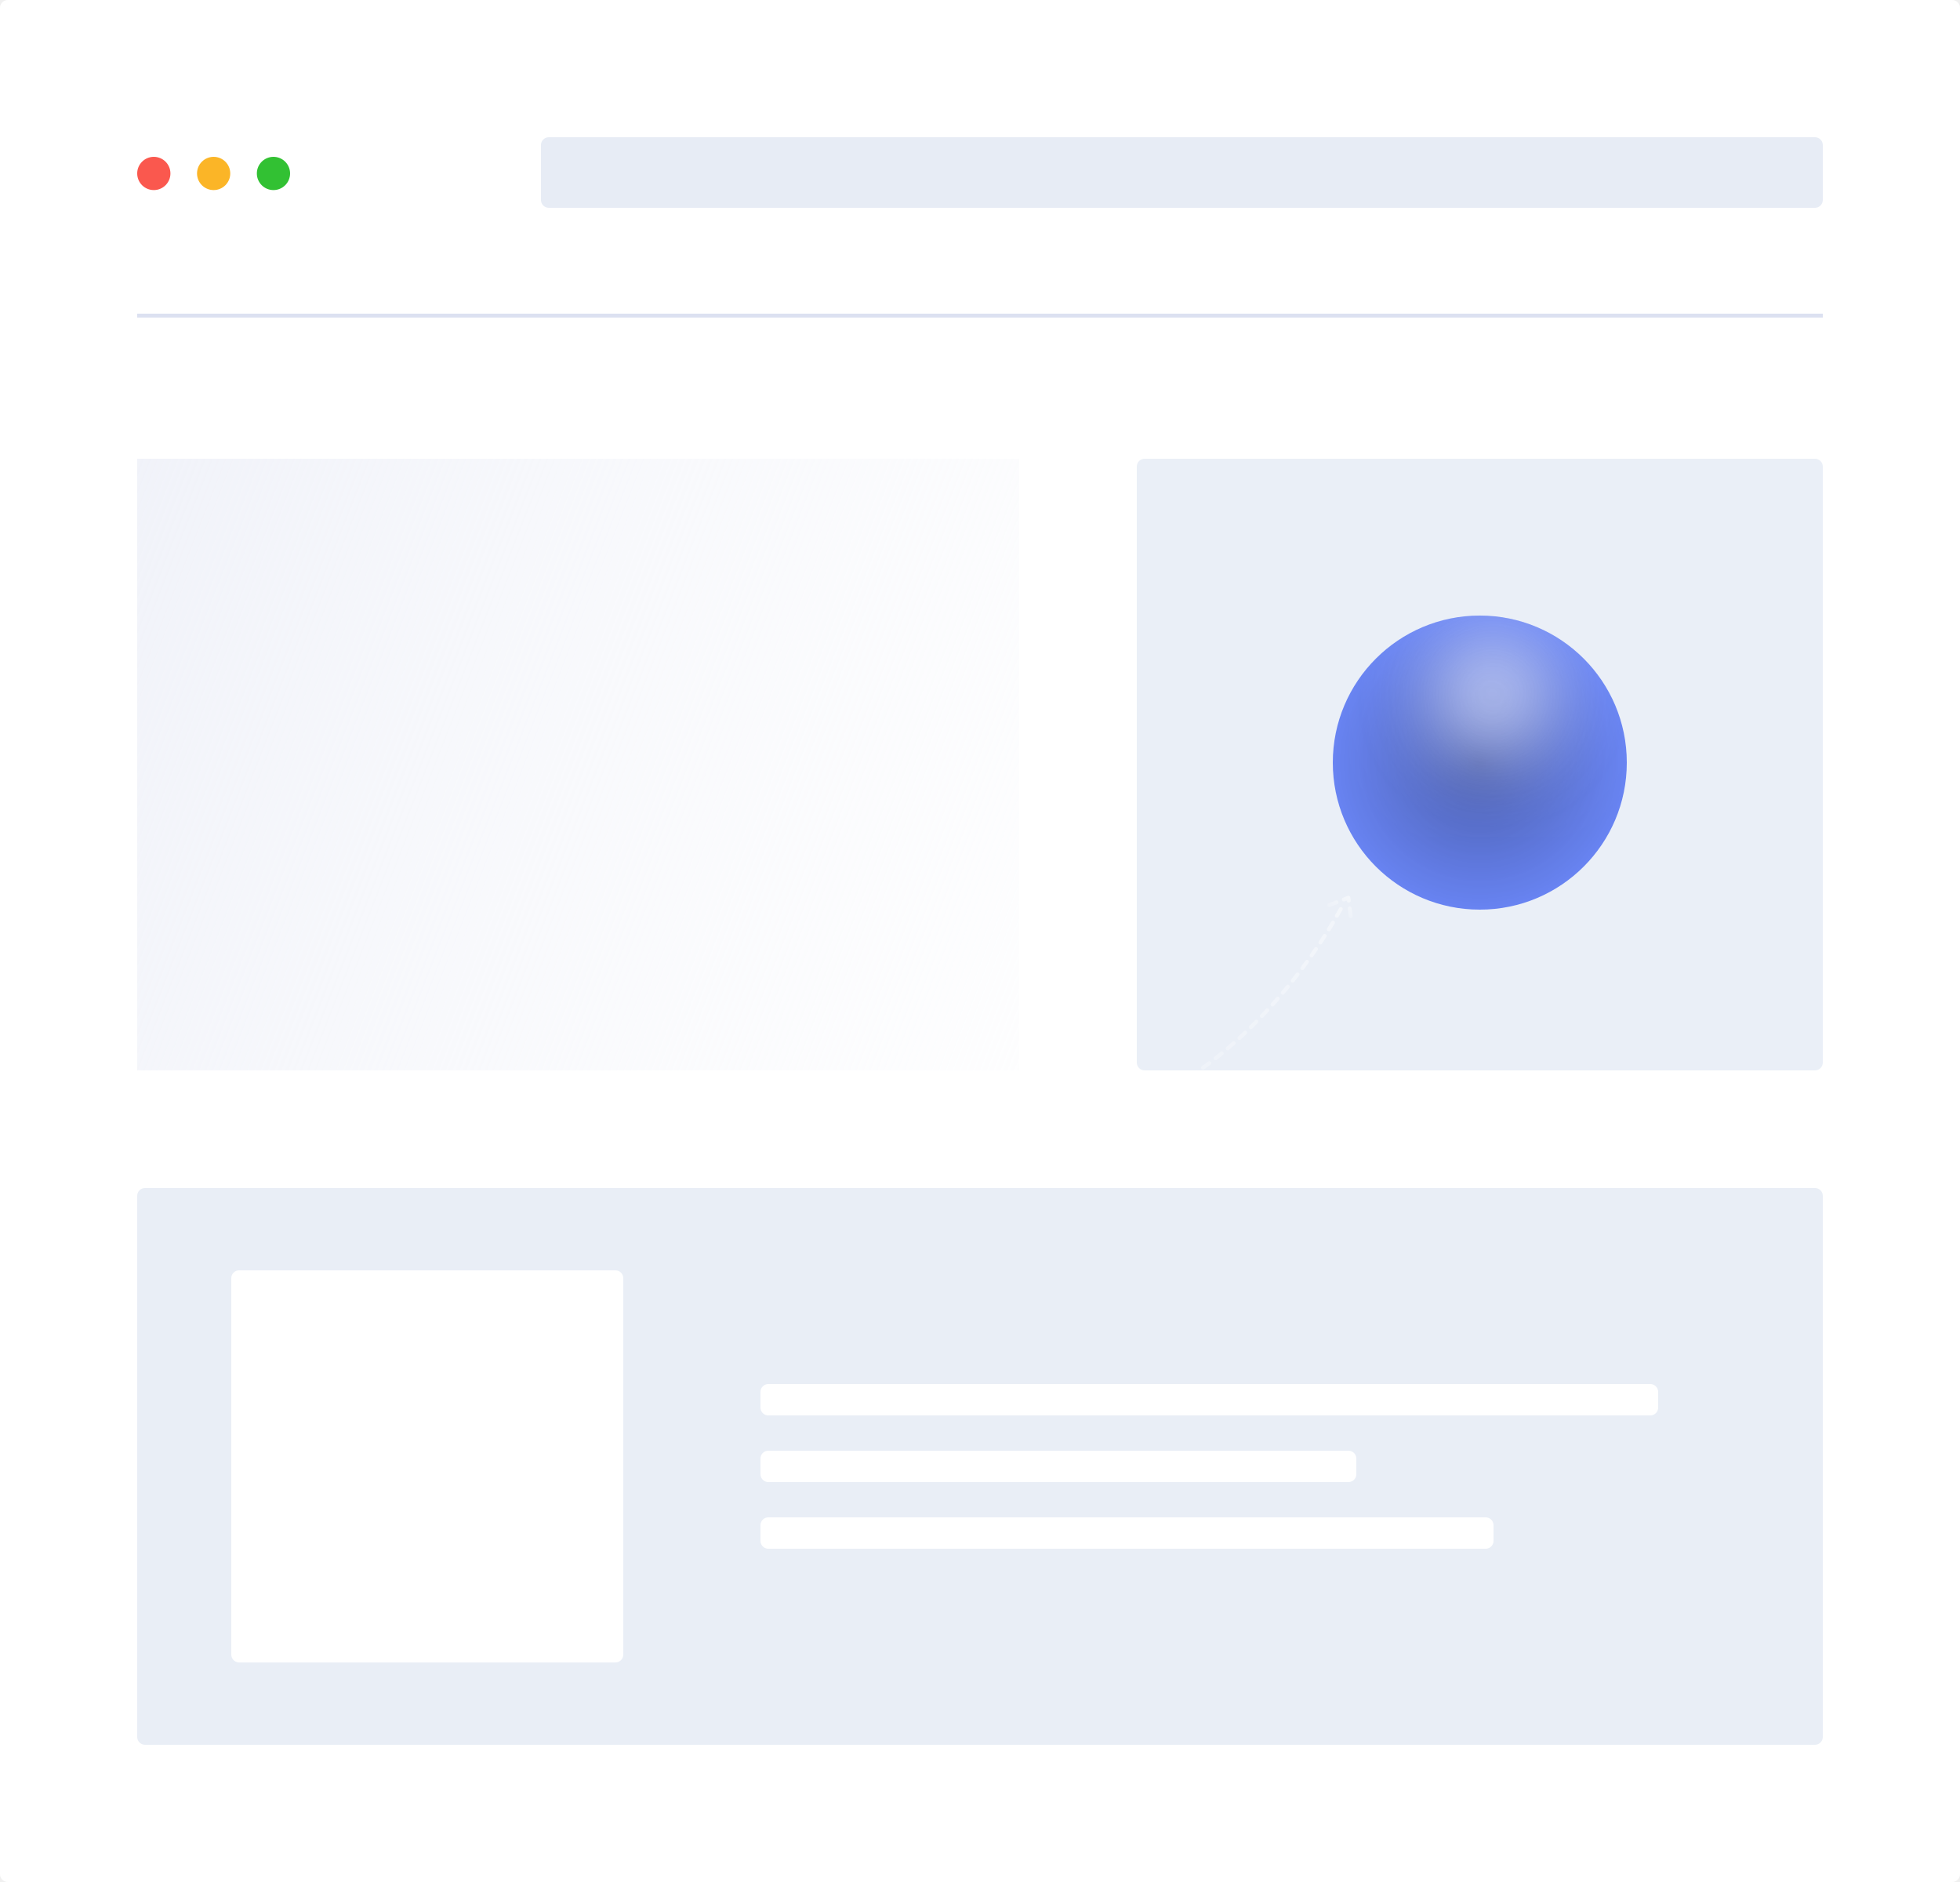
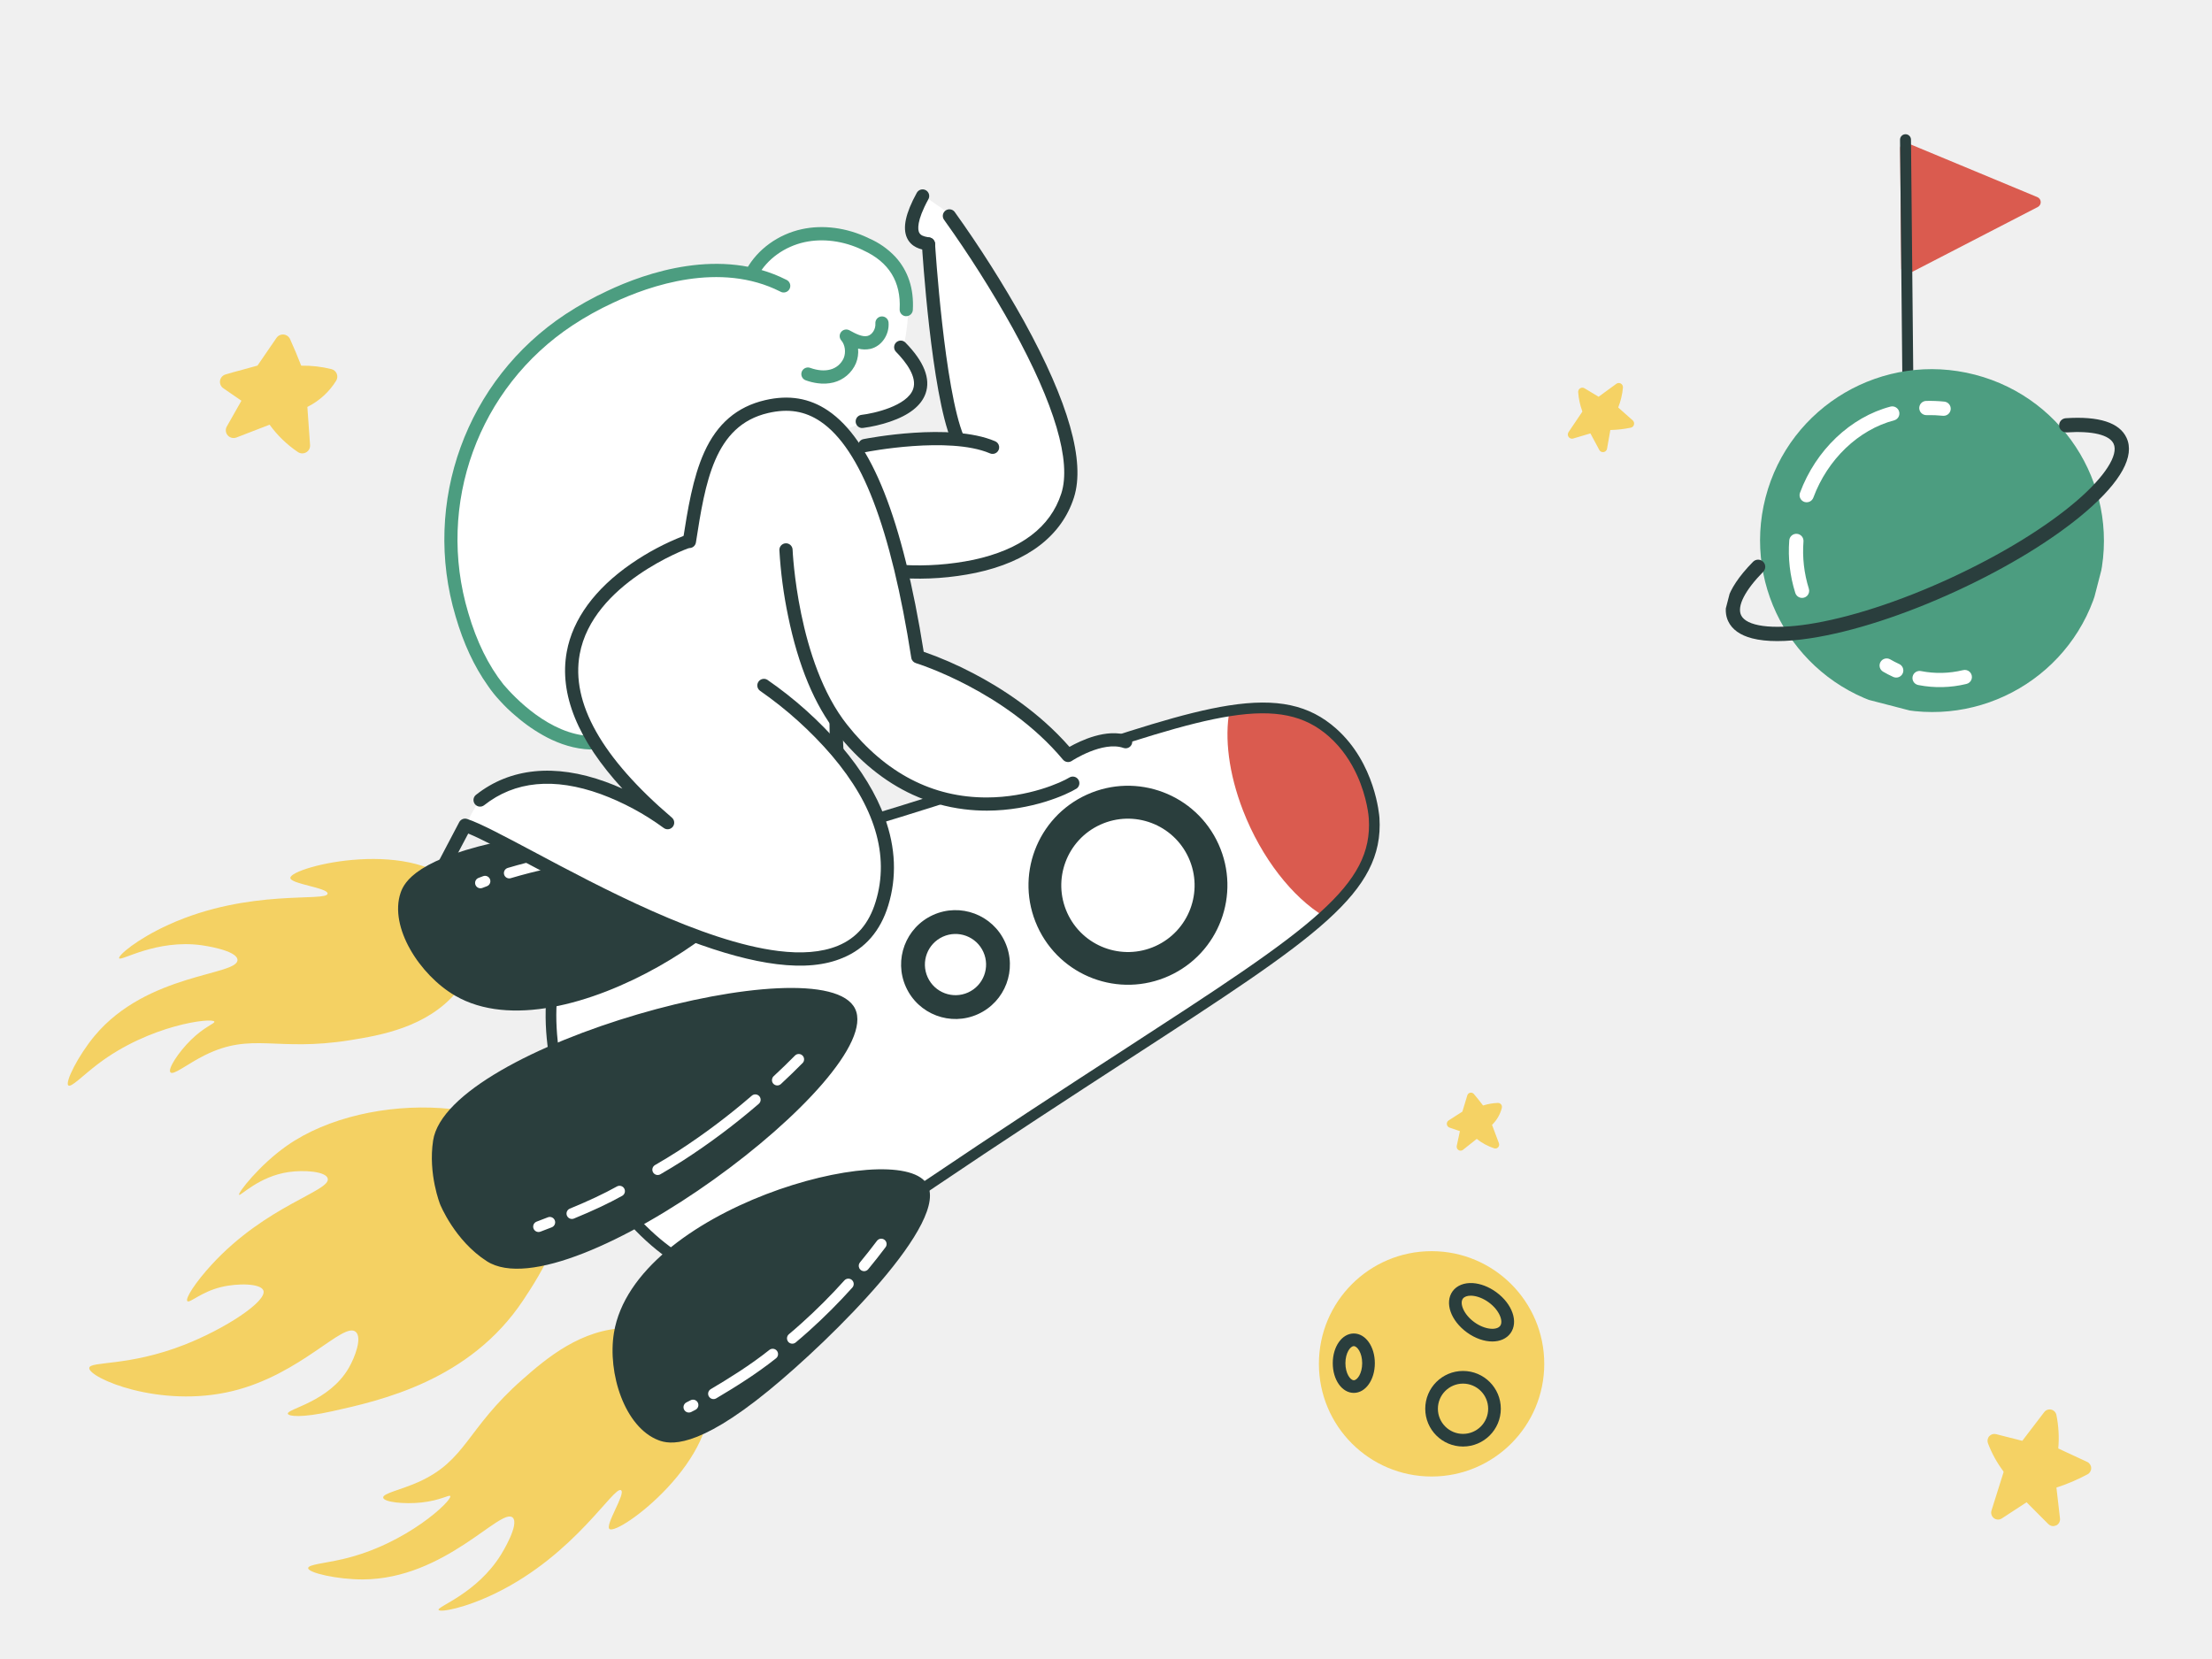
- <svg xmlns="http://www.w3.org/2000/svg" width="500" height="480" viewBox="0 0 500 480" fill="none">
-   <rect width="500" height="480" rx="2" fill="white" />
-   <rect x="35" y="117" width="225" height="156" fill="url(#paint0_linear_1028_964)" />
-   <line x1="35" y1="80.5" x2="465" y2="80.5" stroke="#DCE1F1" />
-   <rect x="290" y="117" width="175" height="156" rx="2" fill="#EAEFF7" />
-   <rect x="35" y="303" width="430" height="142" rx="2" fill="#E9EEF6" />
-   <rect x="194" y="353" width="229" height="8" rx="2" fill="white" />
-   <rect x="194" y="370" width="152" height="8" rx="2" fill="white" />
-   <rect x="194" y="387" width="187" height="8" rx="2" fill="white" />
-   <rect x="59" y="324" width="100" height="100" rx="2" fill="white" />
-   <rect x="138" y="35" width="327" height="18" rx="2" fill="#E7ECF5" />
-   <circle cx="39.239" cy="44.239" r="4.239" fill="#FA584E" />
-   <circle cx="54.5" cy="44.239" r="4.239" fill="#FBB527" />
-   <circle cx="69.761" cy="44.239" r="4.239" fill="#32C133" />
-   <circle opacity="0.8" cx="377.5" cy="194.5" r="37.5" fill="#4A6CF7" />
-   <mask id="mask0_1028_964" style="mask-type:alpha" maskUnits="userSpaceOnUse" x="340" y="157" width="75" height="75">
-     <circle opacity="0.8" cx="377.5" cy="194.5" r="37.5" fill="#4A6CF7" />
-   </mask>
-   <g mask="url(#mask0_1028_964)">
-     <circle opacity="0.8" cx="377.5" cy="194.5" r="37.5" fill="url(#paint1_radial_1028_964)" />
-     <g opacity="0.8" filter="url(#filter0_f_1028_964)">
-       <circle cx="380.809" cy="176.853" r="15.441" fill="white" />
-     </g>
+ <svg xmlns="http://www.w3.org/2000/svg" viewBox="0 0 1600 1200" width="1600" height="1200">
+   <g transform="translate(1302.0 106.0) rotate(36.68758 83.5 118.5) scale(1.319532 1.321004)">
+     <svg width="126.56" height="179.409" viewBox="0 0 126.56 179.409">
+       <path d="m83.194 4.313-34.74 71.18c-.45.94-1.36 1.57-2.4 1.67-.1.01-.2.02-.29.02-.94 0-1.82-.44-2.39-1.19l-39.91-52.44a3.01 3.01 0 0 1-.45-2.81c.34-.95 1.13-1.67 2.11-1.91L79.774.093c1.13-.29 2.32.11 3.06 1.02a3 3 0 0 1 .36 3.2z" fill="#DA5B4F" />
+       <path d="M123.562 179.409a2.998 2.998 0 0 1-2.39-1.183L.613 19.816a3 3 0 0 1 4.774-3.634l120.56 158.41a3 3 0 0 1-2.385 4.817z" fill="#2A3E3D" />
+     </svg>
  </g>
-   <path d="M342.034 231.847C324.964 262.749 277.939 313.186 226.394 267.718" stroke="url(#paint2_linear_1028_964)" stroke-linecap="round" stroke-linejoin="round" stroke-dasharray="2 2" />
-   <path d="M339.077 230.867L343.973 228.971L344.562 233.656" stroke="url(#paint3_linear_1028_964)" stroke-linecap="round" stroke-linejoin="round" stroke-dasharray="2 2" />
-   <defs>
-     <filter id="filter0_f_1028_964" x="344.368" y="140.412" width="72.882" height="72.883" filterUnits="userSpaceOnUse" color-interpolation-filters="sRGB">
-       <feFlood flood-opacity="0" result="BackgroundImageFix" />
-       <feBlend mode="normal" in="SourceGraphic" in2="BackgroundImageFix" result="shape" />
-       <feGaussianBlur stdDeviation="10.5" result="effect1_foregroundBlur_1028_964" />
-     </filter>
-     <linearGradient id="paint0_linear_1028_964" x1="434.5" y1="210" x2="48.223" y2="58.807" gradientUnits="userSpaceOnUse">
-       <stop stop-color="white" stop-opacity="0" />
-       <stop offset="1" stop-color="#F0F2F9" />
-     </linearGradient>
-     <radialGradient id="paint1_radial_1028_964" cx="0" cy="0" r="1" gradientUnits="userSpaceOnUse" gradientTransform="translate(377.5 194.5) rotate(90) scale(40.2574)">
-       <stop stop-opacity="0.47" />
-       <stop offset="1" stop-opacity="0" />
-     </radialGradient>
-     <linearGradient id="paint2_linear_1028_964" x1="358.554" y1="226.723" x2="242.956" y2="282.349" gradientUnits="userSpaceOnUse">
-       <stop stop-color="white" stop-opacity="0.48" />
-       <stop offset="1" stop-color="white" stop-opacity="0" />
-     </linearGradient>
-     <linearGradient id="paint3_linear_1028_964" x1="343.992" y1="228.548" x2="340.23" y2="234.571" gradientUnits="userSpaceOnUse">
-       <stop stop-color="white" stop-opacity="0.48" />
-       <stop offset="1" stop-color="white" stop-opacity="0" />
-     </linearGradient>
-   </defs>
+   <g transform="translate(1522.0 266.0) rotate(14.53027 -128.5 124.0) translate(-0.4574786 0.0) scale(-0.6878463 0.6855942)">
+     <svg width="372.176" height="360.271" viewBox="0.665 0 372.176 360.271">
+       <circle cx="180.86" cy="180.86" fill="#4C9D80" r="180.81" />
+       <path d="M338.13 328.3c-15.34 0-35.23-5.16-59.14-15.45-41-17.61-89.23-48.38-135.92-86.63S56.72 146.71 31.39 110C4 70.33-3.44 40.72 9.94 24.39c11.2-13.67 33.81-15 67.2-3.87a7.5 7.5 0 0 1-4.73 14.23c-25.76-8.56-44.3-8.87-50.87-.86-8.2 10 .31 35.91 22.19 67.6 24.56 35.57 63.27 75.75 108.85 113.13s92.63 67.38 132.33 84.46c35.38 15.21 62.45 18.45 70.65 8.44 6.62-8.08 2.55-26.4-11.17-50.25a7.5 7.5 0 0 1 13-7.48c22.12 38.44 17.52 57.78 9.77 67.24-6.16 7.52-15.94 11.27-29.03 11.27z" fill="#2a3e3d" />
+       <g fill="#fff">
+         <path d="M299.88 274.05a7.5 7.5 0 0 1-6.36-11.46 132.6 132.6 0 0 0 17.93-46.82 7.5 7.5 0 0 1 14.77 2.64 147.34 147.34 0 0 1-20 52.09 7.49 7.49 0 0 1-6.34 3.55zm20.54-98.91a7.5 7.5 0 0 1-7.45-6.75C308.63 125.51 284.9 87 251 68a7.5 7.5 0 0 1 7.35-13.07c38.05 21.39 64.68 64.3 69.5 112a7.49 7.49 0 0 1-6.71 8.21 6.45 6.45 0 0 1-.72 0zM221.54 54.46a7.4 7.4 0 0 1-2.07-.3 136.18 136.18 0 0 0-16.76-3.66A7.5 7.5 0 0 1 205 35.67a150.48 150.48 0 0 1 18.62 4.08 7.5 7.5 0 0 1-2.06 14.71zm-38.49 276.01a7.5 7.5 0 0 1-1.3-14.89c3.43-.61 6.89-1.4 10.26-2.35a7.5 7.5 0 0 1 4.06 14.44c-3.84 1.08-7.78 2-11.7 2.68a7.37 7.37 0 0 1-1.32.12zM157 332h-.45a117.43 117.43 0 0 1-48.43-13.78 7.5 7.5 0 1 1 7.11-13.2 102.52 102.52 0 0 0 42.2 12 7.5 7.5 0 0 1-.43 15z" />
+       </g>
+     </svg>
+   </g>
+   <g transform="translate(49.0 137.0) rotate(0.0 474.5 514.0) scale(0.5380612 0.5381635)">
+     <svg width="1763.74" height="1910.2" viewBox="0 0 1763.74 1910.2">
+       <path d="M909.33 1476.22c-24.8-5.91-119.75-62.1-119.75-62.1l-83-87.68-43.37-128.22-12.21-57.51-5.66-156.5L915.91 839l159.33 13.2 309.38-107.6 181.81-47L1672 708l53.74 48.08 29.26 80.11-7.55 68.81-66 78.25-67.88 53.75-684.46 451.6-19.78-12.38" style="fill:#fff" />
+       <path d="M295.89 1645.58c-1.73-6.59 55.49-15.74 82-61.73 8.43-14.62 18-40.41 9.37-48.22-16.36-14.7-72.93 56.92-165.71 79.48-98.31 23.89-193.63-17.92-192.64-31 .72-9.55 52.61-1.66 128.07-31.27 54.67-21.45 111.05-58.38 106.07-72.82-3.33-9.66-34.51-10.24-57.3-4.58-26.76 6.64-41.86 21.91-44.91 18.79-3.3-3.39 10.84-25.27 32.37-48.74 73.85-80.5 160.58-99.07 156.3-116.09-2.4-9.53-31.71-11.72-52.78-8.62-39.77 5.83-64.58 32.61-66.38 30.56-2.06-2.35 27.73-40.45 64.23-66 110.11-77.1 319.89-67.19 364.13 28.35 29.82 64.43-25.16 147.26-46.37 179.23-71.9 108.35-191.71 134.9-256.73 149.31-41.61 9.21-58.79 6.85-59.72 3.35ZM529.88 943.9c13.09 16.62 24.62 46.92 19.9 79-.8 5.48-4.81 29.48-26.95 55.78-40 47.49-101.74 58.2-143.65 64.9-99 15.82-131.4-11.46-195.09 20.21-23.19 11.55-42 27.25-46 23-4.13-4.46 10.82-27.24 27.58-43.69 18.3-17.94 32.39-22 31.44-24.52-2.22-5.8-87.12 3.92-157.17 57.44-19.77 15.1-35.34 31.39-39.11 28.34-5-4.06 13.48-40.54 35.29-66.69 70.86-84.95 193.5-80.86 192.05-102.26-.86-12.9-45.82-19.2-48.66-19.58-60.54-8.13-108.14 22-110.4 17.58-1.75-3.42 23.22-25.45 66.71-45.21 107.9-49 212.44-30.23 213.5-41.63.76-8-50.35-13-50.08-21.25.48-15.09 170.76-57.32 230.64 18.58Zm330.88 666.83c-4.48-20.67-20.51-48.85-48.25-65.63-4.74-2.86-25.77-15-60.19-14.7-62.05.61-109.66 41.44-141.47 69.49-75.24 66.31-74.79 108.65-139.79 137.63-23.65 10.55-47.78 15.08-47 20.86.81 6 27.94 9 51.27 6.52 25.49-2.69 37.63-10.92 38.92-8.65 3.07 5.41-58.46 64.71-144.32 84.68-24.23 5.64-46.71 7.28-46.75 12.12-.05 6.46 39.85 15.41 73.89 15.23 110.61-.61 185.55-97.75 201.11-83.06 9.41 8.9-14.35 47.58-15.87 50-32.3 51.89-85.8 69.41-83.82 74 1.53 3.52 34.43-1.71 77.32-22.68 106.44-52 158.53-144.59 168-138.14 6.62 4.47-22 47.08-15.48 52.15 11.97 9.09 152.93-95.34 132.43-189.82Z" style="fill:#f4d163" />
+       <path d="M1688.63 976.86c-42-25.36-83.76-77.78-108.73-142.21-19.31-49.91-24.84-97.48-18.14-133.83 60.35-9.49 103.14-2.27 138.65 29.26 50.25 44.64 55.56 111 55.83 115 3.13 47.59-17.02 85.99-67.61 131.78Z" style="fill:#da5b4f" />
+       <path d="M681.2 1276.46c-21.66-47.82-34.75-97.65-38-144.35-3.58-51.85 5.42-98.1 26-133.74 15.35-26.53 34.45-43.06 66-57.09 30.58-13.59 72.48-24.78 135.86-41.71 27.08-7.23 57.77-15.43 93-25.29 146.15-40.8 262.86-79.76 356.72-111.11 104.41-34.87 179.86-60.07 239.78-69.49 65.32-10.23 108.54-.95 144.56 31 52.81 46.87 58 116.95 58.23 119.93 1.66 25.25-3.06 48.25-14.47 70.33-11.2 21.74-28.89 43.13-55.5 67.27-53.26 48.18-138.36 103.39-267.17 187-73.65 47.79-165.3 107.26-271.38 178.9q-17 11.51-32.3 21.85c-126.38 85.69-168.95 114.53-233 103-40.66-7.31-81.85-30.32-119.12-66.49-34.46-33.47-64.71-77.06-87.42-126Zm1052.23-488.69c-8-17.56-19.9-36.39-37.82-52.31-32.43-28.82-72.15-37.05-132.71-27.54-58.75 9.23-133.72 34.24-237.46 68.91-94 31.38-210.91 70.44-357.41 111.35-35.34 9.87-66.07 18.07-93.19 25.31-123.75 33-165.45 44.18-193.15 92.11-37.8 65.32-32.22 168.27 14.37 268.79s121.69 171 196 184.41c58.3 10.45 99.67-17.54 222.42-100.75q15.3-10.38 32.32-21.88c106.18-71.7 197.91-131.22 271.59-179 128.25-83.25 213-138.22 265.37-185.63 49.31-44.61 68.22-81.09 65.28-125.94-.04-1.73-2.04-27.92-15.61-57.83Zm-842.6 678.07Z" style="fill:#2a3e3d" />
+       <path d="M520.65 1083.6c-47.49-27.65-88.84-92-73.19-138.16 4.9-14.49 22.22-47.27 146.38-71.81 106.29-21 333.16-44.31 349.32 14.07 19.9 71.92-276.31 281.03-422.51 195.9Zm213.62 453.23c-8.9 54.21 14.39 127.05 60 144.38 14.29 5.44 50.61 13 148.53-67.2 83.84-68.6 246.24-228.79 211.52-278.36-42.86-61.17-392.66 34.22-420.05 201.18Zm-170.75-96.16c-43.35-27.68-62.88-76.43-62.88-76.43s-16.36-40.76-9.47-85.83c19.51-127.91 524.67-265.44 567.32-177.09 43.01 89.23-384.84 409.68-494.97 339.35Z" style="fill:#2a3e3d" />
+       <ellipse cx="1425.25" cy="935.41" rx="133.68" ry="133.73" transform="translate(-258.97 671.31) rotate(-24.37)" style="fill:#2a3e3d" />
+       <ellipse cx="1193.42" cy="1041.88" rx="73.13" ry="73.16" transform="translate(-323.57 585.27) rotate(-24.37)" style="fill:#2a3e3d" />
+       <ellipse cx="1425.25" cy="935.41" rx="89.59" ry="89.62" transform="translate(-258.99 671.44) rotate(-24.37)" style="fill:#fff" />
+       <ellipse cx="1193.42" cy="1041.88" rx="41.12" ry="41.14" transform="translate(-323.57 585.27) rotate(-24.37)" style="fill:#fff" />
+       <path d="M828.41 1639.73a7.2 7.2 0 0 1 3.29-9.37c1.9-1 3.81-1.95 5.7-2.95a7.21 7.21 0 0 1 6.67 12.78l-5.82 3a7.2 7.2 0 0 1-9.68-3.13Zm33.11-18.03a7.19 7.19 0 0 1 2.88-9.15c24.41-14.48 52.85-32.07 78.85-52.76a7.2 7.2 0 0 1 9 11.24c-26.67 21.22-55.64 39.14-80.46 53.87a7.19 7.19 0 0 1-9.86-2.52c-.14-.22-.28-.45-.41-.68Zm106.03-74.51a7.19 7.19 0 0 1 1.92-8.47c5.86-4.93 11.72-10 17.37-15.12a757 757 0 0 0 57.42-57.43 7.2 7.2 0 0 1 10.68 9.64 773 773 0 0 1-58.52 58.52c-5.81 5.21-11.78 10.4-17.76 15.41a7.2 7.2 0 0 1-10.14-.87 7.41 7.41 0 0 1-1-1.67Zm96.45-97.47a7.2 7.2 0 0 1 1-7.55c7.82-9.47 15.55-19.27 23-29.16a7.2 7.2 0 0 1 11.51 8.64c-7.56 10.06-15.42 20-23.41 29.69a7.18 7.18 0 0 1-10.11 1 7.26 7.26 0 0 1-2-2.58Zm-437.67-52.66-.18-.42a7.2 7.2 0 0 1 4.2-9.27q7.68-2.91 15.32-5.88a7.21 7.21 0 0 1 5.18 13.45l-15.38 5.91a7.2 7.2 0 0 1-9.14-3.79Zm44.84-17.53-.11-.24a7.19 7.19 0 0 1 3.91-9.38c25.35-10.43 45.55-19.91 63.56-29.92a7.22 7.22 0 0 1 7 12.62c-18.5 10.29-39.2 20-65.08 30.65a7.21 7.21 0 0 1-9.28-3.73Zm115.37-59a7.18 7.18 0 0 1 2.91-9.16l.64-.37c9.82-5.79 20-11.77 29.65-18a903 903 0 0 0 99.84-74.88A7.19 7.19 0 1 1 929 1229a915.14 915.14 0 0 1-101.44 76c-9.93 6.45-20.23 12.5-30.2 18.36l-.64.38a7.19 7.19 0 0 1-9.84-2.56 5.52 5.52 0 0 1-.34-.65Zm160.79-120.37a7.24 7.24 0 0 1 1.66-8.26c9.83-9.1 19.58-18.55 29-28.07a7.19 7.19 0 0 1 10.19 10.09 965.729 965.729 0 0 1-29.45 28.51 7.18 7.18 0 0 1-10.16-.39 6.81 6.81 0 0 1-1.24-1.88ZM548.27 935.09l-.18-.38a7.22 7.22 0 0 1 4.13-9.31c2.07-.79 4.14-1.58 6.23-2.35a7.21 7.21 0 1 1 5 13.53q-3 1.13-6.05 2.29a7.19 7.19 0 0 1-9.13-3.78ZM587 921.9a5.74 5.74 0 0 1-.34-.9 7.2 7.2 0 0 1 4.83-9c16.5-4.93 34.57-9.56 55.26-14.15a7.2 7.2 0 0 1 3.22 14h-.1c-20.35 4.52-38.1 9.06-54.26 13.89a7.18 7.18 0 0 1-8.61-3.84Zm103.07-22.02a7.21 7.21 0 0 1 5.81-10.13c35-3.6 72.36-6.86 109.45-3.9a7.19 7.19 0 1 1-.94 14.35h-.2c-35.91-2.87-71 .2-106.83 3.88a7.22 7.22 0 0 1-7.29-4.2Zm151.37-.11a7.09 7.09 0 0 1-.58-3.85 7.19 7.19 0 0 1 8-6.27c4.22.51 8.49 1.08 12.69 1.69a7.2 7.2 0 0 1-2.05 14.25c-4.1-.6-8.27-1.15-12.4-1.67a7.17 7.17 0 0 1-5.66-4.15Z" style="fill:#fff" />
+       <path d="M535.58 856c-2.29-2.35 20.63-40 20.63-40s58.08-45.88 143.64-18.22c0 0 85.37 27.09 103.47 53.27L698.47 743.4s-36.09 10.68-86.64-35.4-130.61-157.88-85-333.38 223.39-237 223.39-237 128.15-48.13 167.88-24.23-5.56-6-5.56-6 62-61.88 121.44-47.33 80.6 36.83 91.45 69.38-2.41 84.74-2.41 84.74l24.66 45.68-13.91 27-63 26.34-29.25 10.88 18.48 28.4 63.2-13.39 73.08-4.74S1152.77 171.88 1156.75 75l-20.48-10.55V30.27l13-22.75 39 27.13s124.51 192.53 149.7 278.53 26.1 168.84-149.41 201l-70.68.09 23.83 111.17s176 78.87 200.72 129.25l16.58-2.24s45.34-17.2 66.7-10.66l-75.22 56.88s-82.34 23.56-104.71 29.72-114.62-3.66-174.77-70l-38.28-49.15-.46 39.78s135.24 167.3 32 260.23-390-81.88-390-81.88Z" style="fill:#fff" />
+       <path d="M1120.85 522.38a8.87 8.87 0 1 1 1.85-17.65 365.49 365.49 0 0 0 94.73-6.84c63.84-13.75 103.61-43.75 118.25-89.23 13.78-42.79-8.9-119.68-65.48-222.39a1523.82 1523.82 0 0 0-92.4-145.79A8.89 8.89 0 0 1 1192.13 30a1543.11 1543.11 0 0 1 93.54 147.49c59.86 108.66 82.41 188.26 67 236.59-16.46 51.37-62 86.4-131.83 101.25a376.5 376.5 0 0 1-99.63 7.13Z" style="fill:#2a3e3d" />
+       <path d="M1126.15 170.39a8.87 8.87 0 0 1-7.79-9.28c2-36.83-14.37-63.45-48.71-79.14l-1.61-.83c-25.34-12-52.78-15.58-77.52-10.24-26.77 5.86-50.17 22.63-62.43 44.88a8.89 8.89 0 0 1-15.84-8.06 5.54 5.54 0 0 1 .3-.53c14.79-26.72 42.55-46.82 74.27-53.72 28.4-6.18 60-2.09 88.83 11.56l1.36.7a106.78 106.78 0 0 1 35.63 24.94c17.1 18.74 25 42.72 23.44 71.31a8.88 8.88 0 0 1-9.32 8.4 2.07 2.07 0 0 1-.61.01Z" style="fill:#4c9d80" />
+       <path d="M711.66 744a9 9 0 0 0-8.68-9.32c-55.11-2-102-51.42-117.25-69.29-20.21-25.48-36.1-57.72-47.32-96.32A344.74 344.74 0 0 1 679 182.46a418.47 418.47 0 0 1 54-30c49.28-23.27 143.93-56.1 224.88-15.15A8.9 8.9 0 1 0 967 122l-.38-.22-.71-.36c-87.68-44.33-188.24-9.76-240.47 15a439.5 439.5 0 0 0-56.17 31.26 362.5 362.5 0 0 0-147.83 406.3q15.83 54.45 43.32 93.07a161.9 161.9 0 0 0 16.17 20.18 204.56 204.56 0 0 0 21.38 20.56 218.84 218.84 0 0 0 42.08 28.84c17.45 9 37 15.43 58 16.17a9 9 0 0 0 9.27-8.8Z" style="fill:#4c9d80" />
+       <path d="M953.23 1041.32c-33.89-4.18-73.35-14.82-118.85-32-77.11-29.14-157.75-72.12-216.58-103.4-34.19-18.23-62-33.07-79.41-40.16l-23 43.56a8.88 8.88 0 0 1-15.73-8.26l26.6-50.58a8.89 8.89 0 0 1 10.64-4.31c17.54 5.77 49.15 22.63 89.23 43.91 90.05 48 226.9 120.89 329.17 133.54 30.48 3.78 57.7 2.1 80-7 25.2-10.42 41.87-29.83 50.82-59.33 19-62-.9-128.17-59.4-196.94A515.31 515.31 0 0 0 930.8 674a8.88 8.88 0 0 1 9.68-14.88 523.62 523.62 0 0 1 99.44 89.33c27.26 32 46.92 64.33 58.49 96.18 14.64 40.37 16.21 80 4.64 117.74-10.55 34.38-31.09 58.1-61.1 70.48-23.72 10.09-53.06 12.9-88.72 8.47ZM1205 833.1a234.38 234.38 0 0 1-69-19.5c-37.91-17.38-72.34-45.36-102.29-83.08-29.64-37.42-51.62-90.23-65.29-156.9a601.42 601.42 0 0 1-11.76-89 8.89 8.89 0 0 1 17.76-.67c.05 1.51 6.5 151.32 73.3 235.54 51.62 65.09 114.81 98 188.08 97.78 55.54-.15 99.9-20.06 111.06-27a8.88 8.88 0 0 1 9.44 15c-13.17 8.22-60.44 29.56-120.42 29.72a245 245 0 0 1-30.88-1.89Z" style="fill:#2a3e3d" />
+       <path d="M1343.68 769.61a9.05 9.05 0 0 1-5.72-3.11c-77.21-92.46-196.55-129.42-197.77-129.78a8.87 8.87 0 0 1-6.2-7.13c-27.18-174.45-68.18-281.31-122-317.59-20.9-14.13-43.31-17.76-70.52-11.44-72.36 16.8-84.41 93.19-97 174a8.88 8.88 0 1 1-17.55-2.76c6.52-41.48 13.27-84.38 28.78-118.6 17.3-38.31 44.09-61.2 81.8-69.95 31.91-7.4 59.53-2.81 84.47 14 58.24 39.31 100.34 145.4 128.73 324.2a489.29 489.29 0 0 1 67.22 29.28c36.22 18.93 87.27 51.16 128.73 98.57 14.62-8.28 49.91-25.29 78.43-15.37a8.88 8.88 0 0 1-5.82 16.78c-27.86-9.72-69.12 17.12-69.57 17.49a9.1 9.1 0 0 1-6.01 1.41ZM1067 320.69a8.89 8.89 0 0 1 .06-17.65c16.58-1.92 61.38-11.93 69.41-34.65 5.71-16.18-9.43-36.24-23.14-50.21a8.89 8.89 0 0 1 12.42-12.7l.26.28c25.09 25.56 34.23 48.66 27.2 68.57-5.82 16.38-22.06 29.18-48.26 38a191.86 191.86 0 0 1-35.81 8.29 9.59 9.59 0 0 1-2.14.07Z" style="fill:#2a3e3d" />
+       <path d="M1070.36 353.14a8.88 8.88 0 0 1-.64-17.52c4.74-.94 116.74-22.67 176.67 2.74a8.87 8.87 0 1 1-6.58 16.47l-.32-.16c-54.91-23.27-165.2-2-166.31-1.66a8.61 8.61 0 0 1-2.82.13Z" style="fill:#2a3e3d" />
+       <path d="M1195.25 343.76a8.8 8.8 0 0 1-7.11-5.36c-27.29-65.11-39.37-255.83-39.85-264a8.87 8.87 0 0 1 17.61-2.22 7.65 7.65 0 0 1 .06 1.17c.13 2 12.43 195.8 38.55 258.14a8.89 8.89 0 0 1-4.77 11.61 8.43 8.43 0 0 1-4.49.66Z" style="fill:#2a3e3d" />
+       <path d="M1156 82.77a9.36 9.36 0 0 1-3.33-1.11l-.25-.12c-5.43-1.06-18.17-3.52-24.1-16.17-6.31-13.5-2.06-33.36 13.05-60.77a8.87 8.87 0 1 1 15.63 8.55c-16.29 29.63-14.15 41.14-12.47 44.72 1.94 4.12 6.45 5.35 11.4 6.25a31.32 31.32 0 0 1 3.16.71A9.4 9.4 0 0 1 1166 75a8.88 8.88 0 0 1-9.84 7.81Zm-7.72-9.87a1.52 1.52 0 0 0 0 .6v-.61ZM553.24 829.52a8.88 8.88 0 0 1-4.42-15.77c45.81-36.23 105.94-42.24 174.14-17.54 7.91 2.85 15.5 5.95 22.65 9.2-60-65.36-85.2-127-74.75-184 8-43.82 37.95-84.69 86.49-118.22a340.15 340.15 0 0 1 70.81-37.54 8.88 8.88 0 0 1 6 16.72c-1.55.57-128.49 47.24-145.9 142.27-12 65.4 29.63 139.27 123.75 219.6a8.87 8.87 0 0 1-11.16 13.8 344.59 344.59 0 0 0-84.35-45.32c-62.8-22.62-115.5-17.58-156.67 14.95a8.79 8.79 0 0 1-6.59 1.85ZM1033 763.39a8.89 8.89 0 0 1-7.8-8.07c-.05-.62-1.12-15.3-1.16-38.65a8.88 8.88 0 0 1 17.75 0c0 22.65 1.12 37.18 1.06 37.3a8.89 8.89 0 0 1-8.19 9.52 10.26 10.26 0 0 1-1.66-.1Z" style="fill:#2a3e3d" />
+       <path d="M1008.3 260.54a75.68 75.68 0 0 1-16-3.88 8.88 8.88 0 0 1 5.51-16.89l.47.16c9.73 3.47 19 4.25 26.63 2.22a27 27 0 0 0 18.23-15.38c3.22-7.79 1.84-18-3.21-23.75a8.87 8.87 0 0 1 11-13.59c8.8 4.88 17.27 9.12 24.12 7.56 6.31-1.43 11.3-9.28 10.68-16.8a8.88 8.88 0 0 1 17.7-1.44c1.34 16.54-9.42 32.16-24.4 35.59a35.09 35.09 0 0 1-16.55-.41 42 42 0 0 1-2.9 19.79 44.82 44.82 0 0 1-30.13 25.77 56 56 0 0 1-21.15 1.05Z" style="fill:#4c9d80" />
+     </svg>
+   </g>
+   <g transform="translate(1134.0 277.0) rotate(0.0 24.0 25.0) scale(0.4015728 0.4066595)">
+     <svg width="119.53" height="122.953" viewBox="0 0 119.53 122.953">
+       <g fill="#f5d264">
+         <path d="M34.381 50.793a115.678 115.678 0 0 1-8.12-34.913l27 16.017a5.146 5.146 0 0 0 2.423.925 5.171 5.171 0 0 0 2.98-1.292L91.941 7.575a118.037 118.037 0 0 1-8.655 34.841 5.191 5.191 0 0 0-.6 3.218 5.075 5.075 0 0 0 1.792 2.351l27.575 24.226a198.053 198.053 0 0 1-41.632 4.037L63.4 115.592 44.483 80.82 7.613 91.661l26.709-39.112c.4-.588.8-1.385.381-1.958s-1.549.409-.884.664" />
+         <path d="M63.393 123.092a7.5 7.5 0 0 1-6.586-3.917L40.788 89.724l-31.06 9.132a7.5 7.5 0 0 1-8.309-11.425l24.7-36.168a8.116 8.116 0 0 1 .029-.962 122.7 122.7 0 0 1-7.365-33.874 7.5 7.5 0 0 1 11.307-7l25.457 15.1L87.559 1.488A7.5 7.5 0 0 1 99.41 8.253a125.116 125.116 0 0 1-8.52 35.385L117 66.576a7.5 7.5 0 0 1-3.441 12.981 205.825 205.825 0 0 1-36.853 4.15l-5.926 33.2a7.5 7.5 0 0 1-7.386 6.183zM44.483 73.32a7.5 7.5 0 0 1 6.589 3.917l8.7 15.989 3.266-18.3a7.5 7.5 0 0 1 7.452-6.182 190.666 190.666 0 0 0 24.688-1.38L79.524 53.619a12.151 12.151 0 0 1-4.1-6.108 12.259 12.259 0 0 1 .947-7.991 110.249 110.249 0 0 0 5.091-15.158L63.044 37.617a12.207 12.207 0 0 1-7.531 2.7 12.133 12.133 0 0 1-6.081-1.974l-13.539-8.028a107.738 107.738 0 0 0 4.59 15.5c.085.1.168.21.249.319 1.774 2.4 2.649 6.454-.216 10.65l-14.86 21.754 16.712-4.913a7.5 7.5 0 0 1 2.115-.305z" />
+       </g>
+     </svg>
+   </g>
+   <g transform="translate(1047.0 790.0) rotate(-16.62483 21.0 22.0) scale(0.3717801 0.382034)">
+     <svg width="112.97" height="115.173" viewBox="0 0 112.97 115.173">
+       <g fill="#f5d264">
+         <path d="M40.923 36.465 60.672 7.447q6.743 14.987 12.454 30.41a103.906 103.906 0 0 1 32.343 2.889 61.115 61.115 0 0 1-23.914 22.259c-1.676.867-3.509 1.767-4.364 3.45a8.517 8.517 0 0 0-.491 4.479l2.584 36.679a100.5 100.5 0 0 1-28.567-29.477l-37.46 14.59 17.408-30.918L7.621 45.834c10.265-3.182 23.038-6.187 33.3-9.369" />
+         <path d="M79.284 115.113a7.5 7.5 0 0 1-4.2-1.287A108.635 108.635 0 0 1 47.852 87.3L15.979 99.715a7.5 7.5 0 0 1-9.257-10.668l14.057-24.966L3.349 52A7.5 7.5 0 0 1 5.4 38.67c5.269-1.634 11.2-3.225 16.926-4.764 4.688-1.259 9.509-2.554 13.887-3.851L54.472 3.227a7.5 7.5 0 0 1 13.04 1.143 491.1 491.1 0 0 1 10.719 25.763 110.967 110.967 0 0 1 29.066 3.34 7.5 7.5 0 0 1 4.57 11.187A68.251 68.251 0 0 1 85 69.667l-.189.1c-.194.1-.426.221-.652.341l.021.3 2.584 36.679a7.5 7.5 0 0 1-7.481 8.027zM50.715 70.635a7.5 7.5 0 0 1 6.344 3.5 93 93 0 0 0 13.525 16.711l-1.366-19.385a15.4 15.4 0 0 1 1.286-8.4c1.92-3.779 5.235-5.49 7.428-6.623l.178-.091a53.258 53.258 0 0 0 14.012-10.489 96.071 96.071 0 0 0-18.486-.519 7.5 7.5 0 0 1-7.543-4.878 477.122 477.122 0 0 0-6.889-17.526l-12.08 17.75a7.5 7.5 0 0 1-3.98 2.943c-5.269 1.634-11.195 3.225-16.926 4.764l-1.255.337 9.975 6.916a7.5 7.5 0 0 1 2.262 9.843l-7.113 12.635L48 71.147a7.492 7.492 0 0 1 2.715-.512z" />
+       </g>
+     </svg>
+   </g>
+   <g transform="translate(1433.0 1024.0) rotate(-16.62483 39.5 41.0) scale(0.6609219 0.6669215)">
+     <svg width="119.53" height="122.953" viewBox="0 0 119.53 122.953">
+       <g fill="#f5d264">
+         <path d="M34.381 50.793a115.678 115.678 0 0 1-8.12-34.913l27 16.017a5.146 5.146 0 0 0 2.423.925 5.171 5.171 0 0 0 2.98-1.292L91.941 7.575a118.037 118.037 0 0 1-8.655 34.841 5.191 5.191 0 0 0-.6 3.218 5.075 5.075 0 0 0 1.792 2.351l27.575 24.226a198.053 198.053 0 0 1-41.632 4.037L63.4 115.592 44.483 80.82 7.613 91.661l26.709-39.112c.4-.588.8-1.385.381-1.958s-1.549.409-.884.664" />
+         <path d="M63.393 123.092a7.5 7.5 0 0 1-6.586-3.917L40.788 89.724l-31.06 9.132a7.5 7.5 0 0 1-8.309-11.425l24.7-36.168a8.116 8.116 0 0 1 .029-.962 122.7 122.7 0 0 1-7.365-33.874 7.5 7.5 0 0 1 11.307-7l25.457 15.1L87.559 1.488A7.5 7.5 0 0 1 99.41 8.253a125.116 125.116 0 0 1-8.52 35.385L117 66.576a7.5 7.5 0 0 1-3.441 12.981 205.825 205.825 0 0 1-36.853 4.15l-5.926 33.2a7.5 7.5 0 0 1-7.386 6.183zM44.483 73.32a7.5 7.5 0 0 1 6.589 3.917l8.7 15.989 3.266-18.3a7.5 7.5 0 0 1 7.452-6.182 190.666 190.666 0 0 0 24.688-1.38L79.524 53.619a12.151 12.151 0 0 1-4.1-6.108 12.259 12.259 0 0 1 .947-7.991 110.249 110.249 0 0 0 5.091-15.158L63.044 37.617a12.207 12.207 0 0 1-7.531 2.7 12.133 12.133 0 0 1-6.081-1.974l-13.539-8.028a107.738 107.738 0 0 0 4.59 15.5c.085.1.168.21.249.319 1.774 2.4 2.649 6.454-.216 10.65l-14.86 21.754 16.712-4.913a7.5 7.5 0 0 1 2.115-.305z" />
+       </g>
+     </svg>
+   </g>
+   <g transform="translate(159.0 242.0) rotate(0.0 42.5 43.0) scale(0.7524121 0.7467028)">
+     <svg width="112.97" height="115.173" viewBox="0 0 112.97 115.173">
+       <g fill="#f5d264">
+         <path d="M40.923 36.465 60.672 7.447q6.743 14.987 12.454 30.41a103.906 103.906 0 0 1 32.343 2.889 61.115 61.115 0 0 1-23.914 22.259c-1.676.867-3.509 1.767-4.364 3.45a8.517 8.517 0 0 0-.491 4.479l2.584 36.679a100.5 100.5 0 0 1-28.567-29.477l-37.46 14.59 17.408-30.918L7.621 45.834c10.265-3.182 23.038-6.187 33.3-9.369" />
+         <path d="M79.284 115.113a7.5 7.5 0 0 1-4.2-1.287A108.635 108.635 0 0 1 47.852 87.3L15.979 99.715a7.5 7.5 0 0 1-9.257-10.668l14.057-24.966L3.349 52A7.5 7.5 0 0 1 5.4 38.67c5.269-1.634 11.2-3.225 16.926-4.764 4.688-1.259 9.509-2.554 13.887-3.851L54.472 3.227a7.5 7.5 0 0 1 13.04 1.143 491.1 491.1 0 0 1 10.719 25.763 110.967 110.967 0 0 1 29.066 3.34 7.5 7.5 0 0 1 4.57 11.187A68.251 68.251 0 0 1 85 69.667l-.189.1c-.194.1-.426.221-.652.341l.021.3 2.584 36.679a7.5 7.5 0 0 1-7.481 8.027zM50.715 70.635a7.5 7.5 0 0 1 6.344 3.5 93 93 0 0 0 13.525 16.711l-1.366-19.385a15.4 15.4 0 0 1 1.286-8.4c1.92-3.779 5.235-5.49 7.428-6.623l.178-.091a53.258 53.258 0 0 0 14.012-10.489 96.071 96.071 0 0 0-18.486-.519 7.5 7.5 0 0 1-7.543-4.878 477.122 477.122 0 0 0-6.889-17.526l-12.08 17.75a7.5 7.5 0 0 1-3.98 2.943c-5.269 1.634-11.195 3.225-16.926 4.764l-1.255.337 9.975 6.916a7.5 7.5 0 0 1 2.262 9.843l-7.113 12.635L48 71.147a7.492 7.492 0 0 1 2.715-.512z" />
+       </g>
+     </svg>
+   </g>
+   <g transform="translate(954.0 905.0) rotate(0.0 81.5 81.5) scale(0.6099386 0.6099386)">
+     <svg width="267.24" height="267.24" viewBox="0 0 267.24 267.24">
+       <circle cx="133.62" cy="133.62" fill="#F5D264" r="133.62" />
+       <g fill="#2a3e3d">
+         <path d="M205.63 107.11c-9.46 0-20.23-3.6-30.1-10.75-19.24-14-26.7-35.38-17-48.79 4.94-6.82 13.68-10.36 24-9.7 9.17.59 19 4.38 27.68 10.67 19.24 14 26.7 35.38 17 48.79-4.77 6.53-12.58 9.78-21.58 9.78zm-25.57-54.32c-4.33 0-7.69 1.28-9.37 3.59-4 5.55.95 18.64 13.64 27.84S211 94.08 215 88.53s-1-18.65-13.65-27.85c-6.31-4.58-13.54-7.43-19.83-7.84a23.2 23.2 0 0 0-1.46-.05zM41.38 168.08c-14 0-24.94-15.47-24.94-35.23s11-35.23 24.94-35.23 24.95 15.48 24.95 35.23-10.96 35.23-24.95 35.23zm0-55.46c-4.05 0-9.94 7.88-9.94 20.23s5.89 20.23 9.94 20.23 9.95-7.88 9.95-20.23-5.89-20.23-9.95-20.23zm129.54 119.06a44.81 44.81 0 1 1 44.81-44.81 44.86 44.86 0 0 1-44.81 44.81zm0-74.61a29.81 29.81 0 1 0 29.81 29.8 29.84 29.84 0 0 0-29.81-29.8z" />
+       </g>
+     </svg>
+   </g>
</svg>
